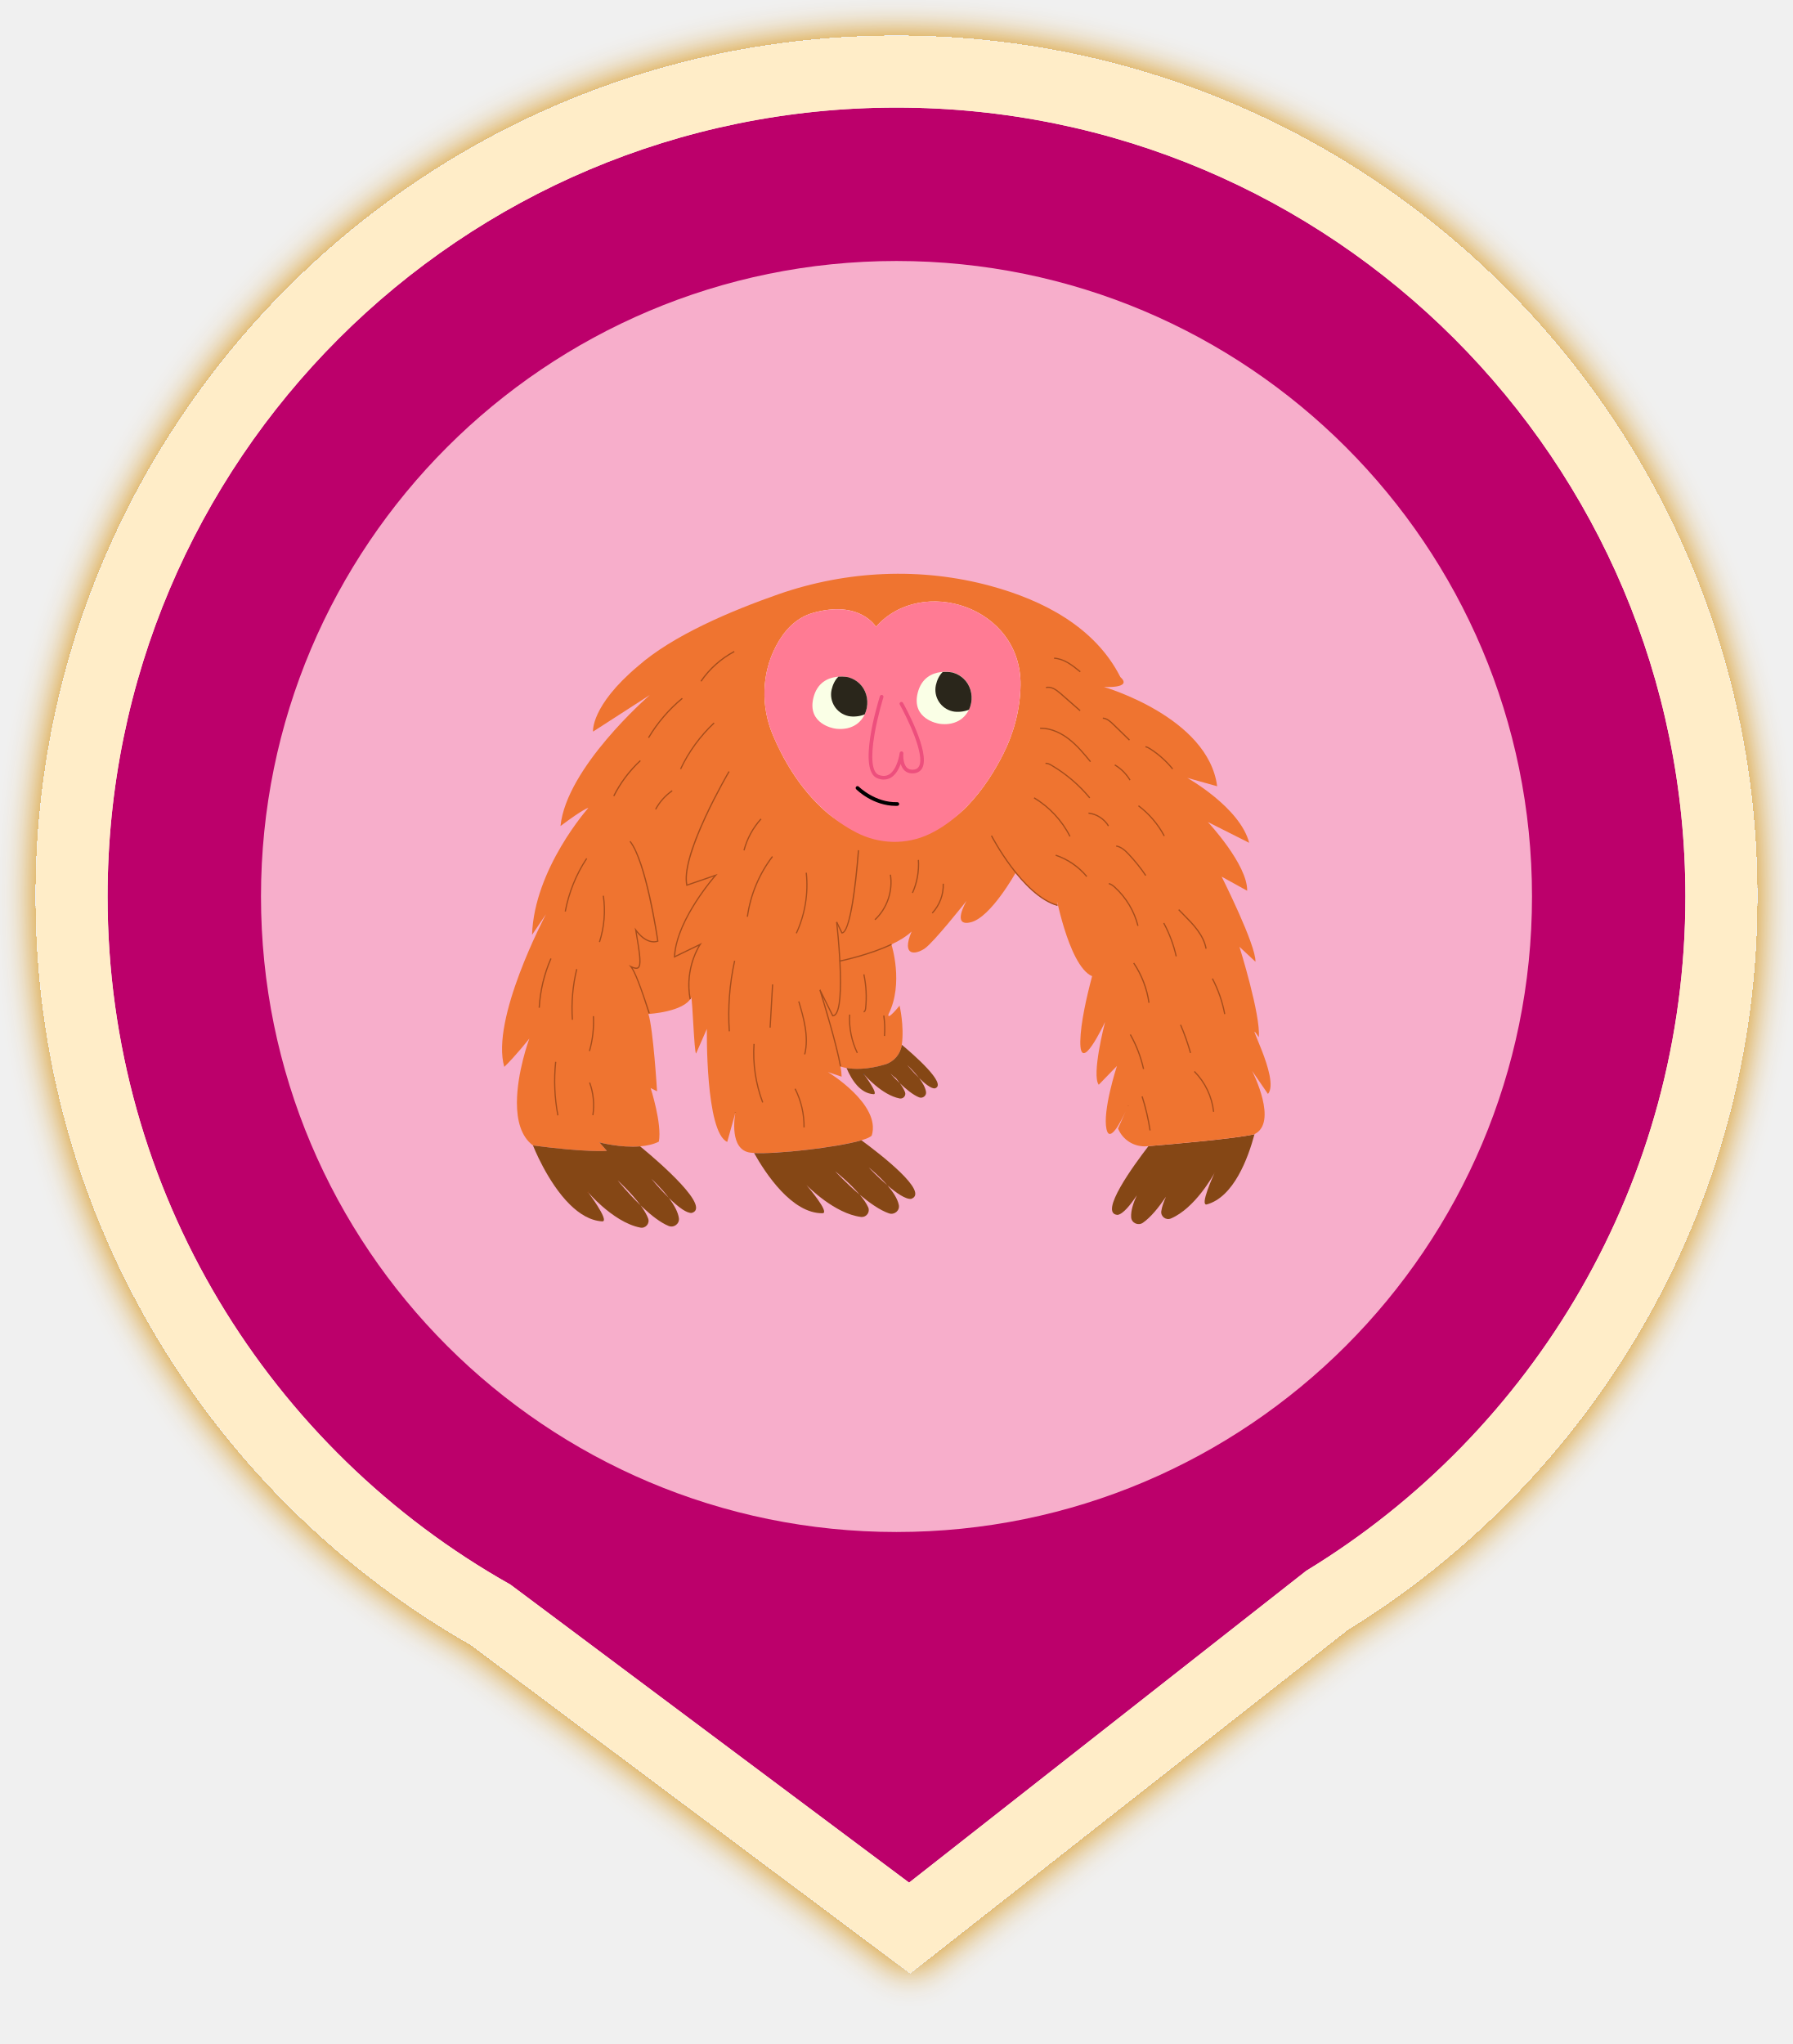
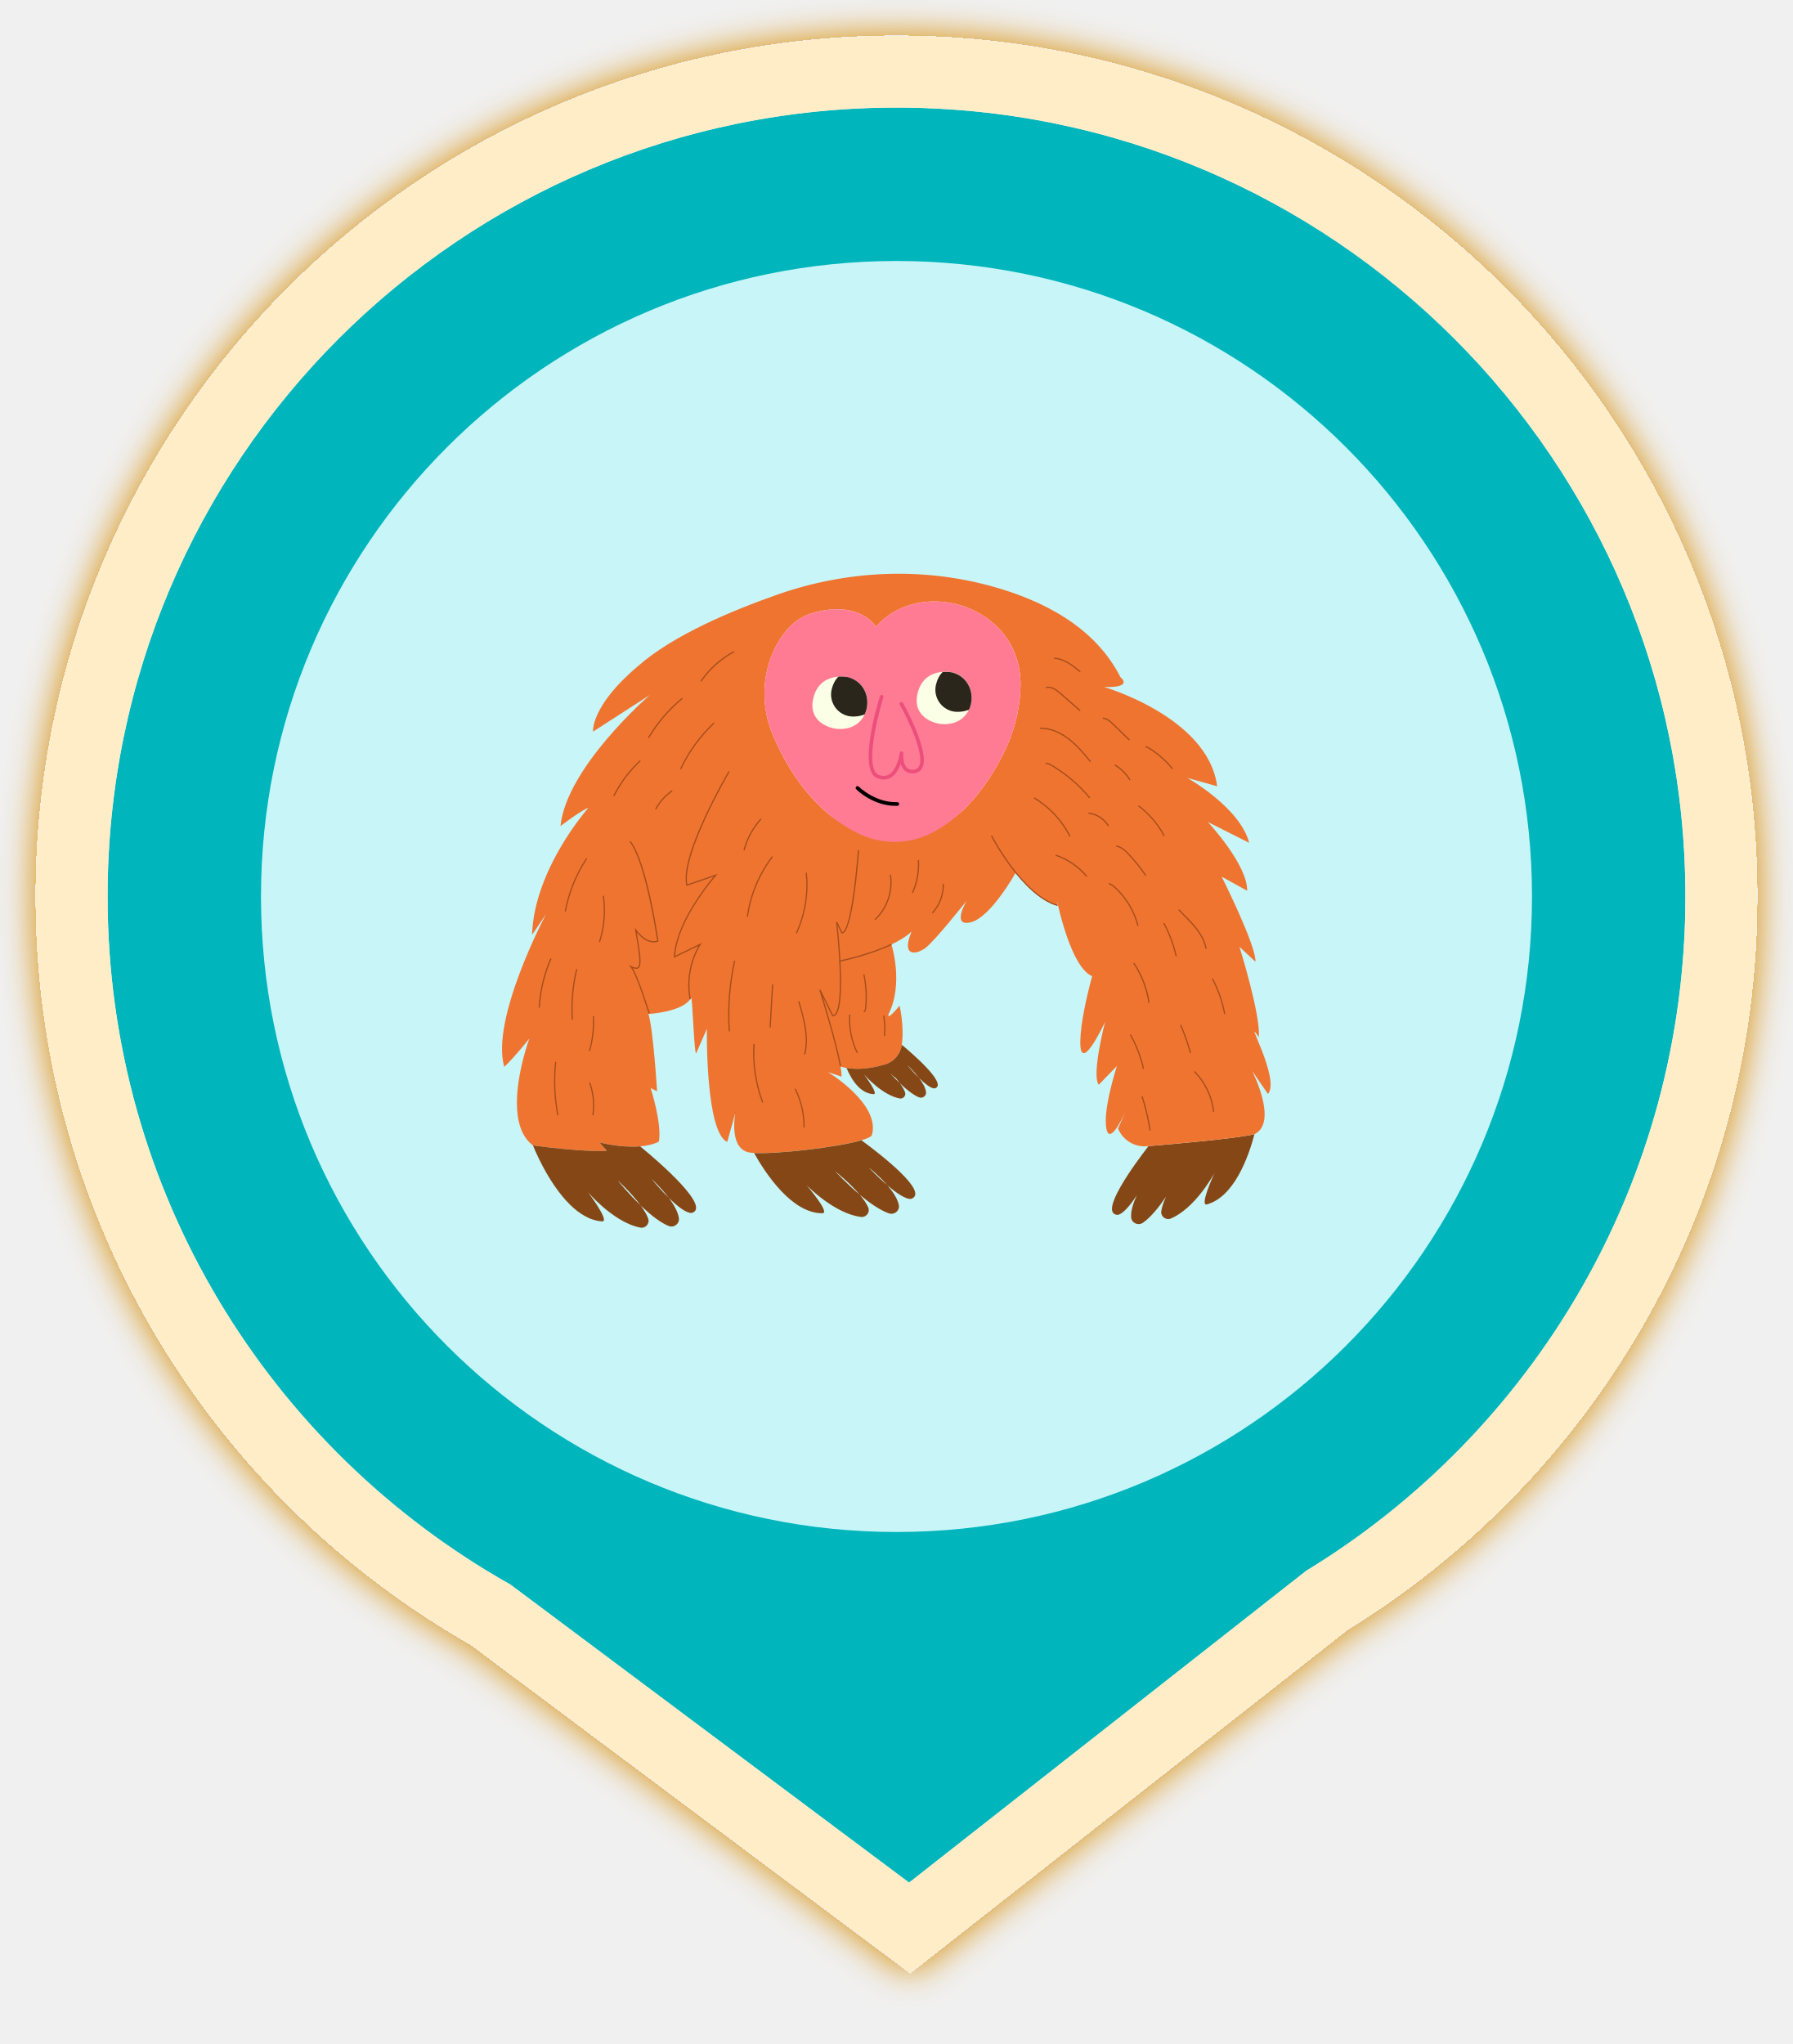
- <svg xmlns="http://www.w3.org/2000/svg" width="50" height="57" viewBox="0 0 50 57" fill="none">
+ <svg xmlns="http://www.w3.org/2000/svg" xmlns:xlink="http://www.w3.org/1999/xlink" width="50" height="57" viewBox="0 0 50 57" fill="none">
  <g filter="url(#filter0_d_644_2261)">
-     <mask id="path-1-outside-1_644_2261" maskUnits="userSpaceOnUse" x="1" y="1" width="48" height="55" fill="black">
+     <use xlink:href="#stroke0_644_2261" fill="#00B6BC" />
+     <mask id="stroke1_644_2261" maskUnits="userSpaceOnUse" x="1" y="1" width="48" height="55" fill="black">
      <rect fill="white" x="1" y="1" width="48" height="55" />
-       <path d="M25 3C37.15 3 47 12.85 47 25C47 32.965 42.766 39.942 36.427 43.803L25.351 52.5L14.233 44.188C7.53 40.418 3 33.239 3 25C3 12.85 12.85 3 25 3Z" />
+       <use xlink:href="#stroke0_644_2261" />
    </mask>
-     <path d="M25 3C37.15 3 47 12.85 47 25C47 32.965 42.766 39.942 36.427 43.803L25.351 52.5L14.233 44.188C7.53 40.418 3 33.239 3 25C3 12.85 12.85 3 25 3Z" fill="#BC006B" />
-     <path d="M36.427 43.803L35.386 42.095L35.285 42.156L35.192 42.23L36.427 43.803ZM25.351 52.5L24.153 54.102L25.38 55.02L26.586 54.073L25.351 52.5ZM14.233 44.188L15.431 42.586L15.327 42.508L15.214 42.444L14.233 44.188ZM25 3V5C36.046 5 45 13.954 45 25H47H49C49 11.745 38.255 1 25 1V3ZM47 25H45C45 32.239 41.155 38.581 35.386 42.095L36.427 43.803L37.467 45.511C44.378 41.302 49 33.692 49 25H47ZM36.427 43.803L35.192 42.23L24.115 50.927L25.351 52.5L26.586 54.073L37.662 45.376L36.427 43.803ZM25.351 52.5L26.548 50.898L15.431 42.586L14.233 44.188L13.036 45.789L24.153 54.102L25.351 52.5ZM14.233 44.188L15.214 42.444C9.114 39.014 5 32.487 5 25H3H1C1 33.991 5.945 41.821 13.253 45.931L14.233 44.188ZM3 25H5C5 13.954 13.954 5 25 5V3V1C11.745 1 1 11.745 1 25H3Z" fill="#FFEDC8" mask="url(#path-1-outside-1_644_2261)" />
-     <circle cx="25" cy="25" r="17.722" fill="#F7AECB" />
+     <path d="M25 3C37.15 3 47 12.85 47 25C47 32.965 42.766 39.942 36.427 43.803L25.351 52.5L14.233 44.188C7.53 40.418 3 33.239 3 25C3 12.85 12.85 3 25 3Z" stroke-width="4" stroke="#FFEDC8" mask="url(#stroke1_644_2261)" />
+     <circle cx="25" cy="25" r="17.722" fill="#C8F5F8" />
    <path d="M34.984 31.627C34.807 32.291 34.406 33.384 33.65 33.588C33.452 33.627 33.83 32.794 33.867 32.712C33.822 32.795 33.32 33.694 32.653 33.979C32.515 34.038 32.364 33.925 32.384 33.777C32.401 33.656 32.451 33.515 32.515 33.373C32.322 33.659 32.092 33.947 31.871 34.099C31.74 34.189 31.555 34.106 31.544 33.947C31.531 33.766 31.605 33.542 31.701 33.335C31.525 33.601 31.319 33.856 31.166 33.879C30.625 33.848 31.624 32.483 32.026 31.962C32.902 31.889 34.446 31.75 34.972 31.633C34.976 31.631 34.98 31.629 34.984 31.627V31.627Z" fill="#854715" />
    <path d="M35.359 30.507C34.974 29.945 34.923 29.871 34.916 29.862C34.946 29.922 35.642 31.305 34.984 31.627C34.981 31.629 34.977 31.63 34.973 31.632C34.446 31.749 32.902 31.888 32.026 31.961C32.012 31.962 31.998 31.963 31.984 31.965C31.636 31.994 31.31 31.793 31.178 31.47L31.388 30.998C31.245 31.305 30.941 31.884 30.856 31.488C30.744 30.974 31.133 29.771 31.147 29.727C31.14 29.734 31.086 29.79 30.64 30.25C30.437 29.982 30.799 28.563 30.817 28.497C30.785 28.563 30.107 30.008 30.126 29.03C30.136 28.534 30.296 27.819 30.455 27.223C29.759 26.921 29.396 24.614 29.491 25.247C29.055 25.123 28.647 24.732 28.326 24.333C28.326 24.333 28.153 24.644 27.91 24.973C27.668 25.302 27.355 25.648 27.075 25.718C26.527 25.856 26.938 25.149 26.956 25.119C26.928 25.154 26.042 26.274 25.792 26.447C25.538 26.624 25.125 26.684 25.421 25.977C25.279 26.113 25.078 26.234 24.859 26.337C24.544 26.486 24.19 26.601 23.912 26.68C23.634 26.758 23.432 26.799 23.421 26.802C23.458 27.518 23.45 28.325 23.222 28.328C22.908 27.694 22.87 27.617 22.865 27.608C22.88 27.658 23.318 29.057 23.438 29.739C23.458 29.85 23.469 29.941 23.469 30.005C23.469 30.012 23.469 30.018 23.469 30.025L23.087 29.895C23.087 29.895 24.574 30.794 24.311 31.663C24.279 31.707 24.176 31.753 24.023 31.797C23.393 31.983 21.92 32.156 21.2 32.156C21.137 32.156 21.08 32.155 21.029 32.152C20.992 32.15 20.958 32.148 20.929 32.144C20.329 32.069 20.489 31.131 20.507 31.031C20.498 31.062 20.46 31.201 20.28 31.844C19.668 31.572 19.712 28.692 19.712 28.692L19.41 29.381C19.357 29.324 19.312 27.892 19.276 27.818C19.074 28.223 18.082 28.276 18.082 28.276C18.218 28.702 18.323 30.432 18.323 30.432L18.144 30.342C18.144 30.342 18.466 31.339 18.373 31.836C18.221 31.913 18.038 31.952 17.85 31.968C17.304 32.013 16.715 31.857 16.715 31.857L16.923 32.093C16.923 32.093 16.375 32.143 14.863 31.943C14.524 31.69 14.415 31.234 14.415 30.753C14.415 29.909 14.751 28.989 14.761 28.962C14.746 28.981 14.388 29.436 14.063 29.752C13.677 28.428 15.195 25.554 15.225 25.495C15.22 25.503 15.177 25.566 14.837 26.07C14.897 24.224 16.407 22.53 16.407 22.53C16.407 22.53 16.297 22.535 15.63 23.035C15.796 21.411 18.052 19.443 18.122 19.381L16.538 20.402C16.538 20.402 16.464 19.693 17.791 18.576C18.758 17.723 20.383 17.034 21.709 16.571C23.617 15.907 25.683 15.811 27.631 16.342C29.07 16.734 30.534 17.478 31.242 18.879C31.603 19.206 30.785 19.157 30.785 19.157C30.785 19.157 33.692 19.996 33.942 21.926L33.108 21.692C33.108 21.692 34.579 22.515 34.835 23.503L33.684 22.924C33.684 22.924 34.793 24.113 34.779 24.84C34.101 24.465 34.069 24.447 34.068 24.447C34.082 24.476 35.029 26.36 35.01 26.819L34.564 26.403C34.564 26.403 35.162 28.314 35.103 28.924C34.636 28.226 35.715 30.092 35.359 30.507Z" fill="#EF7430" />
    <path d="M29.486 25.265C28.5 24.983 27.642 23.329 27.633 23.313L27.664 23.297C27.672 23.313 28.523 24.954 29.496 25.232L29.486 25.265Z" fill="#A54D1C" />
    <path d="M25.148 29.136C25.147 29.141 25.147 29.146 25.146 29.15C25.109 29.402 24.927 29.611 24.683 29.684C24.172 29.838 23.805 29.818 23.607 29.783C23.496 29.763 23.438 29.74 23.438 29.74C23.318 29.057 22.88 27.658 22.865 27.608C22.87 27.618 22.907 27.695 23.221 28.329C23.449 28.326 23.458 27.519 23.421 26.802C23.443 26.798 24.229 26.636 24.859 26.338C24.859 26.338 25.209 27.429 24.777 28.282C24.728 28.487 25.086 28.044 25.086 28.044C25.086 28.044 25.221 28.616 25.148 29.136Z" fill="#EF7430" />
    <path d="M23.422 29.741C23.314 29.131 22.958 27.965 22.852 27.622L22.849 27.611L22.88 27.599C22.882 27.603 22.891 27.62 22.928 27.694L23.232 28.309C23.251 28.306 23.268 28.296 23.284 28.279C23.406 28.148 23.447 27.637 23.404 26.801L23.403 26.786L23.418 26.783C23.502 26.766 24.249 26.606 24.852 26.32L24.867 26.351C24.285 26.627 23.57 26.786 23.439 26.814C23.483 27.663 23.439 28.164 23.309 28.302C23.284 28.329 23.255 28.343 23.222 28.343H23.211L22.944 27.803C23.087 28.274 23.363 29.21 23.456 29.735L23.422 29.741L23.422 29.741Z" fill="#A54D1C" />
    <path d="M26.067 30.352C25.961 30.358 25.786 30.216 25.63 30.062C25.488 29.874 25.319 29.718 25.3 29.702C25.317 29.721 25.462 29.898 25.63 30.062C25.725 30.188 25.807 30.328 25.824 30.451C25.839 30.559 25.727 30.641 25.627 30.6C25.457 30.53 25.262 30.37 25.092 30.206C24.916 29.968 25.03 30.131 24.832 29.936C24.842 29.948 24.855 29.978 25.092 30.206C25.156 30.292 25.209 30.379 25.238 30.458C25.273 30.555 25.187 30.651 25.087 30.632C24.595 30.535 24.126 29.996 24.092 29.957C24.121 29.996 24.504 30.511 24.364 30.513C24.004 30.494 23.762 30.148 23.606 29.782C23.804 29.816 24.172 29.837 24.683 29.683C24.927 29.609 25.108 29.401 25.146 29.148C25.146 29.144 25.147 29.139 25.148 29.135C25.42 29.361 26.451 30.245 26.067 30.352H26.067Z" fill="#854715" />
    <path d="M25.461 24.907L25.43 24.892C25.556 24.617 25.614 24.293 25.594 23.981L25.628 23.979C25.649 24.297 25.59 24.626 25.461 24.907Z" fill="#A54D1C" />
    <path d="M28.459 19.107C28.45 19.774 28.278 20.427 27.979 21.023C27.758 21.464 27.423 22.017 26.96 22.493C25.898 23.585 24.157 23.63 23.015 22.621C22.275 21.966 21.817 21.131 21.549 20.49C21.215 19.692 21.238 18.783 21.64 18.017C21.856 17.604 22.182 17.23 22.672 17.091C23.98 16.722 24.428 17.479 24.428 17.479C25.7 16.033 28.491 16.915 28.459 19.108L28.459 19.107Z" fill="white" />
    <path d="M31.458 30.842C31.449 30.864 31.429 30.909 31.402 30.967L31.458 30.842Z" fill="white" />
    <path d="M27.979 21.024C27.617 21.745 26.951 22.766 25.917 23.259C25.274 23.566 24.521 23.545 23.888 23.22C22.615 22.567 21.909 21.353 21.549 20.49C21.215 19.692 21.237 18.783 21.639 18.017C21.855 17.604 22.181 17.23 22.672 17.091C23.98 16.722 24.427 17.479 24.427 17.479C25.699 16.033 28.49 16.915 28.459 19.108C28.449 19.774 28.278 20.428 27.979 21.024Z" fill="#FF7B94" />
    <path d="M18.088 28.262C17.856 27.531 17.681 27.083 17.582 26.968L17.532 26.908L17.602 26.941C17.699 26.986 17.755 26.995 17.786 26.971C17.866 26.91 17.828 26.603 17.712 25.938L17.7 25.867L17.743 25.925C18.024 26.305 18.269 26.252 18.325 26.233C18.298 26.047 17.987 24.013 17.556 23.472L17.582 23.451C18.039 24.023 18.348 26.151 18.361 26.241L18.363 26.254L18.351 26.259C18.34 26.265 18.071 26.383 17.757 26C17.876 26.685 17.898 26.929 17.807 26.999C17.766 27.031 17.706 27.02 17.644 26.997C17.775 27.208 17.972 27.785 18.121 28.252L18.088 28.262V28.262Z" fill="#A54D1C" />
    <path d="M31.474 30.845L31.443 30.834L31.444 30.83L31.477 30.838C31.477 30.84 31.476 30.842 31.474 30.845Z" fill="#A54D1C" />
    <path d="M20.523 31.031L20.491 31.026L20.491 31.021L20.524 31.026L20.523 31.031Z" fill="#A54D1C" />
    <path d="M19.23 27.869C19.089 27.125 19.38 26.546 19.48 26.377L18.792 26.71L18.793 26.681C18.832 25.765 19.702 24.683 19.903 24.444L19.141 24.707L19.137 24.688C19.06 24.326 19.235 23.68 19.658 22.768C19.972 22.091 20.313 21.512 20.316 21.506L20.346 21.523C20.332 21.546 19.01 23.8 19.167 24.662L20.014 24.37L19.97 24.418C19.959 24.431 18.89 25.641 18.829 26.654L19.577 26.292L19.54 26.345C19.535 26.352 19.099 26.991 19.264 27.863L19.23 27.869H19.23Z" fill="#A54D1C" />
    <path d="M20.523 31.034L20.517 31.031L20.491 31.027L20.492 31.019H20.492L20.493 31.018L20.499 31.021L20.511 31.024H20.525L20.523 31.032L20.523 31.034Z" fill="#A54D1C" />
    <path d="M22.852 27.619L22.863 27.608L22.848 27.606L22.863 27.608L22.877 27.596L22.881 27.61L22.864 27.608L22.852 27.619Z" fill="#A54D1C" />
    <path d="M23.404 26.802C23.379 26.326 23.334 25.889 23.316 25.723L23.315 25.714L23.349 25.711L23.35 25.72C23.368 25.886 23.413 26.324 23.438 26.801L23.403 26.803L23.404 26.802Z" fill="#A54D1C" />
    <path d="M22.852 27.619L22.849 27.614L22.863 27.607H22.864L22.852 27.619ZM22.881 27.609L22.863 27.608L22.865 27.606L22.876 27.596L22.882 27.601V27.61L22.881 27.609Z" fill="#A54D1C" />
    <path d="M23.48 26.032C23.48 26.032 23.479 26.032 23.477 26.032H23.467L23.354 25.798C23.323 25.735 23.318 25.723 23.316 25.721L23.347 25.706V25.706C23.349 25.709 23.355 25.721 23.385 25.784L23.488 25.997C23.545 25.985 23.671 25.835 23.803 24.865C23.88 24.295 23.922 23.715 23.923 23.709L23.957 23.711C23.94 23.95 23.782 26.032 23.48 26.032V26.032Z" fill="#A54D1C" />
    <path d="M23.42 26.817H23.42L23.421 26.783L23.42 26.817Z" fill="#A54D1C" />
    <path d="M19.399 33.742C19.382 33.781 19.346 33.809 19.288 33.825C19.219 33.829 19.131 33.791 19.033 33.727C18.912 33.647 18.777 33.528 18.65 33.404C18.436 33.119 18.178 32.885 18.165 32.873C18.177 32.888 18.397 33.156 18.65 33.404C18.726 33.505 18.797 33.613 18.849 33.719C18.89 33.805 18.921 33.89 18.932 33.97C18.954 34.128 18.791 34.248 18.644 34.187C18.419 34.095 18.165 33.895 17.934 33.68C17.91 33.658 17.887 33.636 17.864 33.613C17.607 33.264 17.238 32.929 17.223 32.915C17.238 32.933 17.516 33.279 17.864 33.613C17.879 33.635 17.895 33.657 17.91 33.679C17.981 33.782 18.041 33.886 18.075 33.98C18.126 34.121 18.001 34.263 17.854 34.233C17.452 34.155 17.061 33.874 16.785 33.632C16.567 33.441 16.422 33.273 16.4 33.248C16.421 33.276 16.548 33.448 16.661 33.626C16.795 33.838 16.907 34.059 16.797 34.06C16.464 34.042 16.16 33.853 15.896 33.594C15.261 32.971 14.863 31.943 14.863 31.943C16.375 32.143 16.923 32.093 16.923 32.093L16.715 31.857C16.715 31.857 17.304 32.014 17.85 31.968C17.881 31.992 19.572 33.36 19.399 33.742V33.742Z" fill="#854715" />
    <path d="M17.838 31.98L17.837 31.98L17.862 31.957L17.838 31.98Z" fill="#A54D1C" />
    <path d="M16.397 33.262L16.39 33.262L16.387 33.258H16.386L16.38 33.251L16.381 33.243L16.397 33.245L16.397 33.244L16.398 33.228L16.406 33.229L16.415 33.239L16.414 33.247L16.404 33.246L16.398 33.25L16.397 33.262Z" fill="#A54D1C" />
    <path d="M25.291 29.708L25.291 29.708L25.306 29.693L25.291 29.708Z" fill="#2C6BEC" />
    <path d="M24.646 29.737L24.646 29.737L24.662 29.723L24.646 29.737Z" fill="#2C6BEC" />
    <path d="M24.091 29.97H24.086L24.084 29.967L24.083 29.966L24.08 29.963L24.08 29.957L24.09 29.958L24.092 29.957L24.092 29.947L24.098 29.948L24.103 29.954L24.103 29.959L24.095 29.958L24.092 29.961L24.091 29.97Z" fill="#2C6BEC" />
    <path d="M25.41 33.432C25.257 33.452 24.989 33.263 24.747 33.055C24.514 32.785 24.24 32.567 24.227 32.557C24.239 32.571 24.477 32.825 24.747 33.055C24.896 33.228 25.029 33.424 25.065 33.601C25.098 33.756 24.943 33.888 24.792 33.837C24.538 33.751 24.238 33.537 23.974 33.315C23.695 32.984 23.306 32.675 23.29 32.662C23.305 32.679 23.606 33.005 23.974 33.315C24.075 33.434 24.161 33.556 24.211 33.668C24.269 33.8 24.165 33.943 24.025 33.938C24.019 33.938 24.013 33.937 24.008 33.936C23.276 33.843 22.535 33.094 22.49 33.048C22.529 33.095 23.146 33.816 22.941 33.833C22.083 33.846 21.341 32.712 21.029 32.154C21.654 32.188 23.337 32 24.023 31.799C24.526 32.168 25.932 33.249 25.41 33.432L25.41 33.432Z" fill="#854715" />
    <path d="M22.476 33.056L22.487 33.044L22.5 33.033L22.501 33.033L22.476 33.056Z" fill="#A54D1C" />
    <path d="M32.076 32.723L32.064 32.711L32.048 32.709L32.063 32.71L32.053 32.699L32.063 32.71L32.081 32.712L32.076 32.723Z" fill="#A54D1C" />
    <path d="M32.994 32.556C32.994 32.556 32.994 32.556 32.994 32.556L32.995 32.555" fill="#854715" />
    <path d="M33.881 32.718L33.875 32.712L33.862 32.706L33.853 32.705V32.702L33.853 32.698L33.858 32.693L33.87 32.706L33.886 32.707L33.886 32.71L33.884 32.715L33.875 32.712L33.881 32.718Z" fill="#A54D1C" />
    <path d="M24.174 19.731C24.173 19.735 24.172 19.738 24.172 19.742C24.16 19.805 24.14 19.865 24.113 19.923C24.106 19.939 24.098 19.955 24.089 19.97C24.008 20.114 23.877 20.232 23.698 20.289C23.65 20.305 23.599 20.317 23.546 20.322C23.38 20.342 23.263 20.313 23.263 20.313C23.263 20.313 22.499 20.193 22.684 19.455C22.789 19.036 23.086 18.908 23.323 18.876C23.343 18.874 23.362 18.872 23.381 18.87C23.532 18.859 23.647 18.883 23.647 18.883C23.647 18.883 23.652 18.884 23.662 18.887C23.784 18.922 23.885 18.983 23.963 19.056C24.149 19.232 24.217 19.491 24.175 19.73L24.174 19.731Z" fill="#FAFFE6" />
    <path d="M24.174 19.73C24.173 19.734 24.172 19.738 24.172 19.741C24.16 19.804 24.14 19.864 24.113 19.922C23.981 19.978 23.796 19.998 23.658 19.968C23.326 19.894 23.117 19.565 23.19 19.234C23.22 19.101 23.286 18.957 23.381 18.87C23.532 18.859 23.646 18.883 23.646 18.883C23.646 18.883 23.652 18.884 23.662 18.887C23.784 18.922 23.885 18.983 23.963 19.056C24.149 19.232 24.217 19.491 24.174 19.73L24.174 19.73Z" fill="#2A261B" />
    <path d="M27.082 19.596C27.081 19.6 27.081 19.604 27.08 19.607C27.069 19.67 27.049 19.73 27.022 19.788C27.015 19.804 27.006 19.82 26.997 19.835C26.916 19.98 26.785 20.097 26.607 20.154C26.559 20.17 26.508 20.182 26.454 20.188C26.288 20.207 26.172 20.178 26.172 20.178C26.172 20.178 25.408 20.058 25.592 19.32C25.698 18.901 25.995 18.773 26.232 18.742C26.252 18.739 26.271 18.737 26.29 18.735C26.441 18.724 26.555 18.748 26.555 18.748C26.555 18.748 26.561 18.75 26.571 18.752C26.693 18.788 26.794 18.848 26.872 18.922C27.058 19.097 27.125 19.357 27.083 19.596L27.082 19.596Z" fill="#FAFFE6" />
    <path d="M27.082 19.599C27.081 19.603 27.081 19.607 27.08 19.611C27.069 19.673 27.049 19.734 27.022 19.791C26.889 19.847 26.704 19.867 26.567 19.837C26.235 19.763 26.026 19.434 26.099 19.103C26.128 18.97 26.195 18.826 26.289 18.739C26.441 18.728 26.555 18.752 26.555 18.752C26.555 18.752 26.56 18.753 26.571 18.756C26.693 18.792 26.793 18.852 26.871 18.926C27.057 19.101 27.125 19.36 27.083 19.599L27.082 19.599Z" fill="#2A261B" />
    <path d="M24.983 22.473C24.344 22.473 23.895 22.029 23.876 22.009C23.856 21.989 23.856 21.957 23.876 21.937C23.896 21.917 23.928 21.917 23.948 21.937C23.953 21.941 24.407 22.389 25.022 22.37C25.05 22.369 25.074 22.391 25.075 22.419C25.076 22.448 25.053 22.471 25.025 22.472C25.011 22.473 24.997 22.473 24.983 22.473L24.983 22.473Z" fill="black" />
    <path d="M24.646 21.74C24.592 21.74 24.534 21.729 24.475 21.707C23.904 21.501 24.471 19.628 24.537 19.415C24.546 19.388 24.574 19.373 24.601 19.381C24.628 19.39 24.643 19.419 24.635 19.445C24.633 19.451 24.476 19.957 24.386 20.481C24.274 21.14 24.317 21.541 24.509 21.611C24.619 21.651 24.713 21.645 24.796 21.595C25.029 21.452 25.089 21.003 25.089 20.998C25.093 20.971 25.118 20.951 25.146 20.954C25.173 20.957 25.194 20.982 25.191 21.009C25.191 21.012 25.167 21.279 25.286 21.403C25.329 21.448 25.387 21.468 25.461 21.464C25.541 21.46 25.595 21.43 25.627 21.372C25.802 21.051 25.3 20.02 25.092 19.649C25.078 19.625 25.087 19.593 25.111 19.58C25.136 19.566 25.167 19.575 25.181 19.599C25.213 19.656 25.955 20.985 25.717 21.421C25.667 21.511 25.583 21.56 25.467 21.566C25.362 21.572 25.276 21.541 25.211 21.474C25.166 21.426 25.137 21.366 25.118 21.304C25.066 21.444 24.983 21.6 24.849 21.682C24.787 21.72 24.719 21.739 24.646 21.739L24.646 21.74Z" fill="#ED4F7D" />
    <path d="M17.132 22.206L17.101 22.19C17.289 21.817 17.539 21.483 17.846 21.199L17.869 21.224C17.566 21.506 17.318 21.836 17.132 22.206H17.132Z" fill="#A54D1C" />
    <path d="M15.78 25.422L15.747 25.415C15.844 24.889 16.051 24.376 16.347 23.93L16.375 23.948C16.082 24.39 15.876 24.9 15.78 25.422Z" fill="#A54D1C" />
    <path d="M16.734 26.275L16.701 26.264C16.834 25.853 16.871 25.41 16.808 24.982L16.842 24.977C16.905 25.409 16.868 25.858 16.734 26.274V26.275Z" fill="#A54D1C" />
    <path d="M15.054 28.103L15.02 28.101C15.047 27.624 15.157 27.16 15.349 26.723L15.38 26.736C15.191 27.17 15.081 27.63 15.054 28.103H15.054Z" fill="#A54D1C" />
    <path d="M15.541 31.107C15.447 30.613 15.427 30.109 15.479 29.609L15.513 29.613C15.46 30.11 15.481 30.61 15.574 31.101L15.54 31.107L15.541 31.107Z" fill="#A54D1C" />
    <path d="M16.55 31.101L16.517 31.096C16.562 30.794 16.531 30.482 16.427 30.195L16.459 30.184C16.566 30.476 16.597 30.793 16.55 31.101Z" fill="#A54D1C" />
    <path d="M15.945 28.438C15.912 27.962 15.954 27.485 16.067 27.021L16.1 27.03C15.987 27.49 15.947 27.963 15.979 28.436L15.945 28.439V28.438Z" fill="#A54D1C" />
    <path d="M16.455 29.314L16.422 29.305C16.512 28.99 16.548 28.665 16.531 28.338L16.565 28.336C16.583 28.667 16.545 28.996 16.455 29.314H16.455Z" fill="#A54D1C" />
    <path d="M18.298 22.577L18.268 22.561C18.38 22.353 18.542 22.172 18.735 22.037L18.755 22.065C18.565 22.197 18.407 22.374 18.298 22.577H18.298Z" fill="#A54D1C" />
    <path d="M18.995 21.453L18.964 21.439C19.189 20.958 19.514 20.511 19.903 20.148L19.926 20.173C19.54 20.533 19.218 20.976 18.994 21.453H18.995Z" fill="#A54D1C" />
    <path d="M18.1 20.582L18.07 20.565C18.321 20.144 18.639 19.773 19.016 19.461L19.038 19.487C18.663 19.797 18.348 20.165 18.1 20.582Z" fill="#A54D1C" />
    <path d="M19.562 19.008L19.534 18.988C19.772 18.64 20.096 18.352 20.468 18.154L20.485 18.184C20.116 18.38 19.797 18.664 19.562 19.008L19.562 19.008Z" fill="#A54D1C" />
    <path d="M20.764 23.718L20.731 23.709C20.816 23.382 20.982 23.077 21.209 22.826L21.235 22.849C21.011 23.095 20.848 23.396 20.764 23.718Z" fill="#A54D1C" />
    <path d="M20.859 25.566L20.825 25.562C20.91 24.949 21.153 24.366 21.528 23.875L21.555 23.896C21.184 24.382 20.943 24.96 20.859 25.566Z" fill="#A54D1C" />
    <path d="M22.223 26.033L22.192 26.019C22.434 25.494 22.529 24.914 22.467 24.34L22.501 24.336C22.563 24.916 22.467 25.503 22.222 26.033H22.223Z" fill="#A54D1C" />
    <path d="M20.321 28.761C20.277 28.1 20.327 27.436 20.47 26.789L20.503 26.796C20.361 27.44 20.312 28.101 20.355 28.759L20.321 28.761Z" fill="#A54D1C" />
    <path d="M21.528 27.45L21.459 28.656L21.493 28.658L21.562 27.452L21.528 27.45Z" fill="#A54D1C" />
    <path d="M21.253 30.749C21.057 30.23 20.973 29.663 21.01 29.109L21.044 29.112C21.007 29.66 21.091 30.223 21.285 30.737L21.253 30.749H21.253Z" fill="#A54D1C" />
    <path d="M22.439 31.44H22.405C22.41 31.07 22.325 30.699 22.157 30.369L22.188 30.354C22.357 30.689 22.444 31.065 22.439 31.44Z" fill="#A54D1C" />
    <path d="M22.457 29.407L22.424 29.398C22.547 28.903 22.387 28.364 22.259 27.931L22.291 27.922C22.421 28.359 22.583 28.902 22.457 29.407H22.457Z" fill="#A54D1C" />
    <path d="M24.411 25.66L24.387 25.636C24.722 25.322 24.885 24.846 24.813 24.394L24.847 24.389C24.921 24.852 24.753 25.34 24.411 25.66H24.411Z" fill="#A54D1C" />
    <path d="M26.01 25.474L25.985 25.45C26.188 25.234 26.298 24.94 26.287 24.644L26.321 24.643C26.332 24.948 26.218 25.251 26.01 25.474Z" fill="#A54D1C" />
    <path d="M29.823 23.333C29.603 22.894 29.25 22.515 28.828 22.264L28.845 22.234C29.273 22.489 29.631 22.873 29.853 23.317L29.823 23.333Z" fill="#A54D1C" />
    <path d="M30.376 22.261C30.078 21.901 29.723 21.598 29.321 21.36C29.269 21.329 29.213 21.3 29.157 21.304L29.154 21.27C29.221 21.265 29.281 21.297 29.338 21.331C29.744 21.571 30.102 21.876 30.402 22.239L30.376 22.261V22.261Z" fill="#A54D1C" />
    <path d="M30.397 21.251C30.215 21.03 30.027 20.801 29.797 20.624C29.618 20.485 29.336 20.32 29.005 20.325V20.291C29.345 20.286 29.634 20.454 29.818 20.597C30.051 20.777 30.24 21.007 30.423 21.229L30.397 21.251V21.251Z" fill="#A54D1C" />
    <path d="M30.11 19.832L29.568 19.357C29.444 19.248 29.31 19.153 29.173 19.191L29.164 19.158C29.317 19.116 29.465 19.222 29.591 19.331L30.133 19.806L30.11 19.832Z" fill="#A54D1C" />
    <path d="M30.114 18.747C29.876 18.55 29.656 18.386 29.393 18.372L29.395 18.338C29.668 18.353 29.892 18.52 30.136 18.72L30.114 18.746V18.747Z" fill="#A54D1C" />
    <path d="M32.688 21.454C32.514 21.24 32.309 21.055 32.077 20.905C32.034 20.877 31.989 20.85 31.939 20.84L31.945 20.807C32.001 20.817 32.05 20.847 32.096 20.876C32.33 21.028 32.538 21.216 32.714 21.433L32.688 21.454Z" fill="#A54D1C" />
    <path d="M32.452 23.32C32.279 22.994 32.033 22.705 31.738 22.484L31.758 22.457C32.057 22.681 32.307 22.974 32.482 23.304L32.452 23.32Z" fill="#A54D1C" />
    <path d="M31.937 24.425C31.796 24.216 31.636 24.017 31.463 23.834C31.365 23.729 31.256 23.63 31.124 23.61L31.129 23.576C31.271 23.598 31.386 23.702 31.488 23.81C31.662 23.995 31.823 24.195 31.965 24.405L31.937 24.425V24.425Z" fill="#A54D1C" />
    <path d="M33.616 26.458C33.548 26.08 33.252 25.78 33.014 25.539L32.857 25.379L32.882 25.355L33.038 25.515C33.28 25.759 33.58 26.064 33.65 26.452L33.617 26.458H33.616Z" fill="#A54D1C" />
    <path d="M32.784 26.672C32.711 26.35 32.595 26.039 32.438 25.748L32.468 25.732C32.626 26.026 32.744 26.34 32.817 26.665L32.784 26.672H32.784Z" fill="#A54D1C" />
    <path d="M32.024 27.966C31.968 27.574 31.822 27.193 31.601 26.865L31.629 26.846C31.854 27.178 32.002 27.564 32.058 27.962L32.024 27.966H32.024Z" fill="#A54D1C" />
    <path d="M31.873 29.815C31.798 29.479 31.675 29.158 31.506 28.858L31.536 28.842C31.706 29.144 31.831 29.469 31.906 29.807L31.872 29.815H31.873Z" fill="#A54D1C" />
    <path d="M32.055 31.527C32.006 31.207 31.932 30.889 31.833 30.581L31.866 30.57C31.965 30.88 32.04 31.201 32.088 31.522L32.054 31.527L32.055 31.527Z" fill="#A54D1C" />
    <path d="M33.183 29.367C33.108 29.102 33.016 28.839 32.907 28.586L32.938 28.572C33.047 28.827 33.141 29.091 33.216 29.358L33.183 29.367Z" fill="#A54D1C" />
    <path d="M33.826 31.006C33.781 30.586 33.592 30.19 33.294 29.891L33.318 29.867C33.622 30.172 33.814 30.575 33.86 31.002L33.826 31.006Z" fill="#A54D1C" />
    <path d="M34.137 28.282C34.072 27.938 33.957 27.607 33.794 27.297L33.824 27.281C33.988 27.594 34.105 27.928 34.17 28.276L34.137 28.282H34.137Z" fill="#A54D1C" />
    <path d="M31.717 25.823C31.616 25.419 31.391 25.043 31.084 24.762C31.037 24.719 30.982 24.673 30.916 24.656L30.924 24.623C30.995 24.64 31.053 24.688 31.107 24.736C31.419 25.022 31.647 25.404 31.75 25.814L31.717 25.823L31.717 25.823Z" fill="#A54D1C" />
    <path d="M31.498 21.764C31.396 21.592 31.251 21.448 31.079 21.346L31.096 21.316C31.273 21.421 31.422 21.57 31.527 21.746L31.498 21.764Z" fill="#A54D1C" />
    <path d="M31.485 20.651L31.04 20.218C30.951 20.13 30.861 20.052 30.753 20.044L30.755 20.01C30.875 20.018 30.97 20.101 31.064 20.193L31.509 20.626L31.485 20.651Z" fill="#A54D1C" />
    <path d="M30.897 23.043C30.783 22.851 30.574 22.716 30.352 22.692L30.356 22.658C30.589 22.683 30.807 22.824 30.926 23.025L30.897 23.043Z" fill="#A54D1C" />
    <path d="M30.294 24.455C30.071 24.186 29.765 23.976 29.433 23.864L29.444 23.832C29.787 23.947 30.09 24.155 30.32 24.433L30.294 24.455Z" fill="#A54D1C" />
    <path d="M24.086 28.233L24.08 28.2C24.11 28.194 24.119 28.148 24.122 28.121C24.156 27.804 24.139 27.486 24.073 27.175L24.106 27.168C24.174 27.483 24.19 27.804 24.156 28.124C24.148 28.205 24.113 28.228 24.086 28.233V28.233Z" fill="#A54D1C" />
    <path d="M23.892 29.369C23.73 29.035 23.656 28.663 23.677 28.293L23.711 28.295C23.69 28.659 23.764 29.026 23.922 29.354L23.892 29.369V29.369Z" fill="#A54D1C" />
    <path d="M24.682 28.892L24.648 28.889C24.663 28.701 24.656 28.51 24.629 28.323L24.663 28.318C24.69 28.508 24.697 28.701 24.682 28.892V28.892Z" fill="#A54D1C" />
  </g>
  <defs>
    <filter id="filter0_d_644_2261" x="0" y="0" width="50" height="56.02" filterUnits="userSpaceOnUse" color-interpolation-filters="sRGB">
      <feFlood flood-opacity="0" result="BackgroundImageFix" />
      <feColorMatrix in="SourceAlpha" type="matrix" values="0 0 0 0 0 0 0 0 0 0 0 0 0 0 0 0 0 0 127 0" result="hardAlpha" />
      <feOffset />
      <feGaussianBlur stdDeviation="0.5" />
      <feComposite in2="hardAlpha" operator="out" />
      <feColorMatrix type="matrix" values="0 0 0 0 0.839 0 0 0 0 0.545 0 0 0 0 0 0 0 0 1 0" />
      <feBlend mode="normal" in2="BackgroundImageFix" result="effect1_dropShadow_644_2261" />
      <feBlend mode="normal" in="SourceGraphic" in2="effect1_dropShadow_644_2261" result="shape" />
    </filter>
+     <path id="stroke0_644_2261" d="M25 3C37.15 3 47 12.85 47 25C47 32.965 42.766 39.942 36.427 43.803L25.351 52.5L14.233 44.188C7.53 40.418 3 33.239 3 25C3 12.85 12.85 3 25 3Z" />
  </defs>
</svg>
